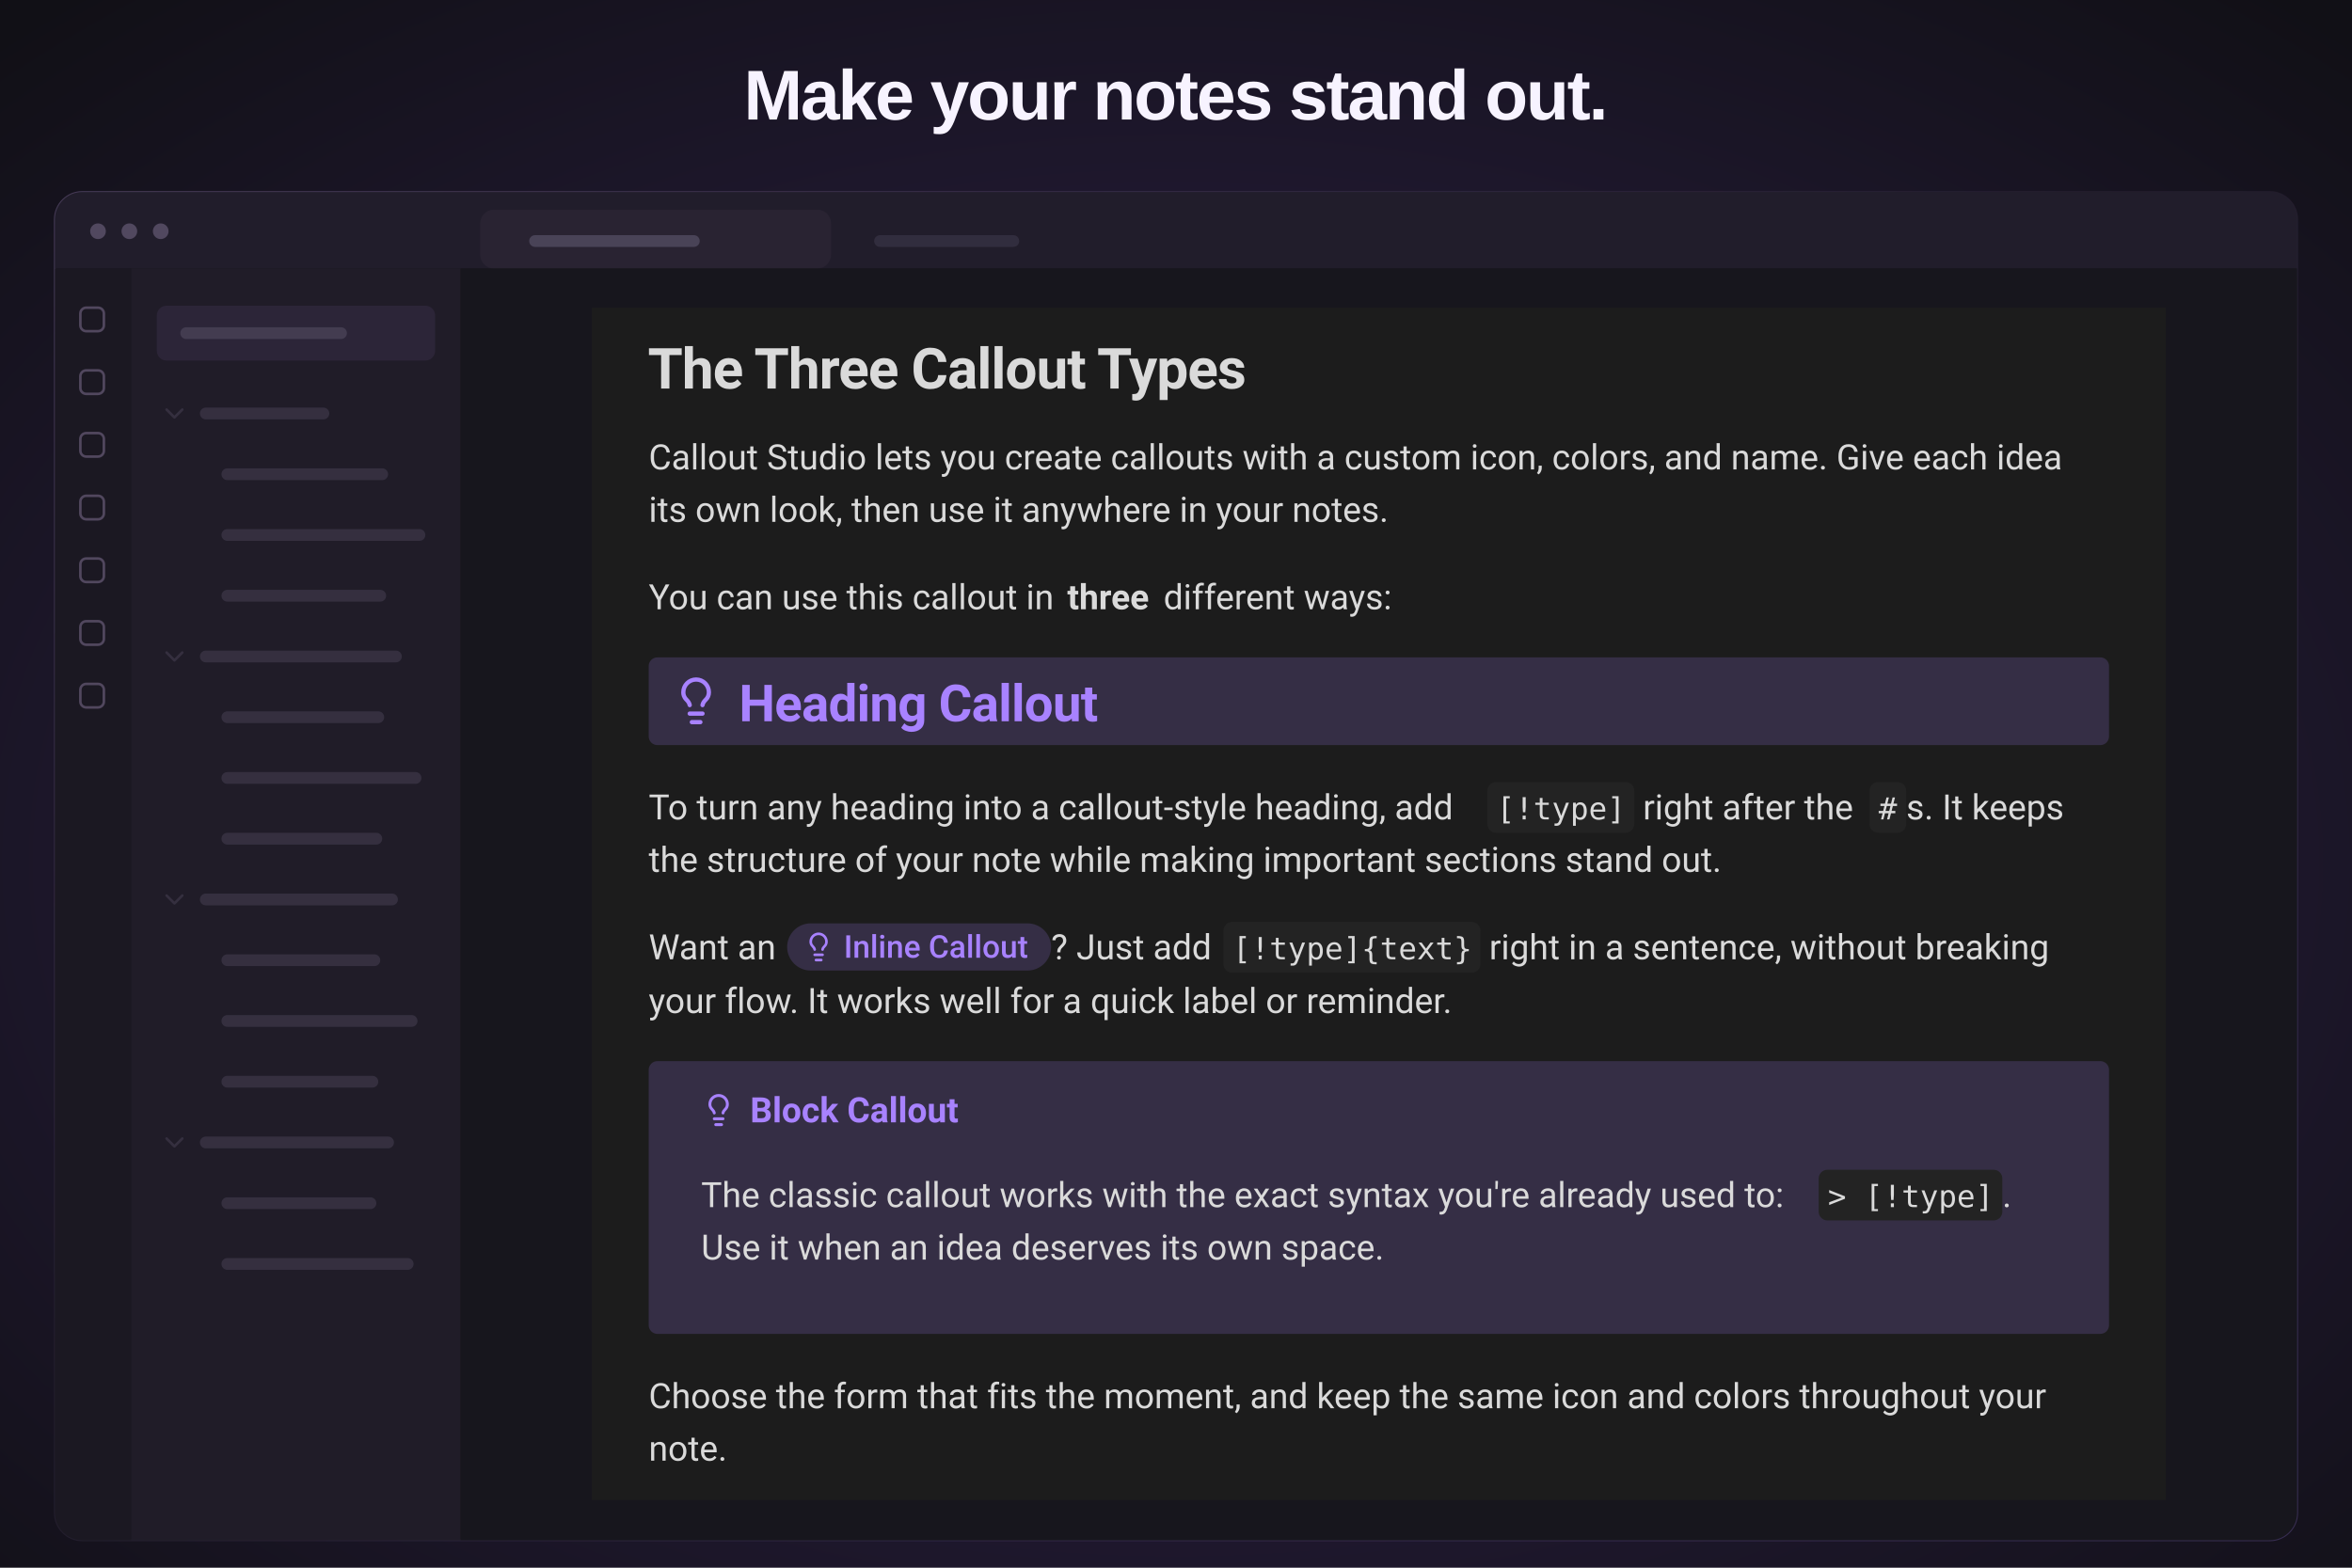
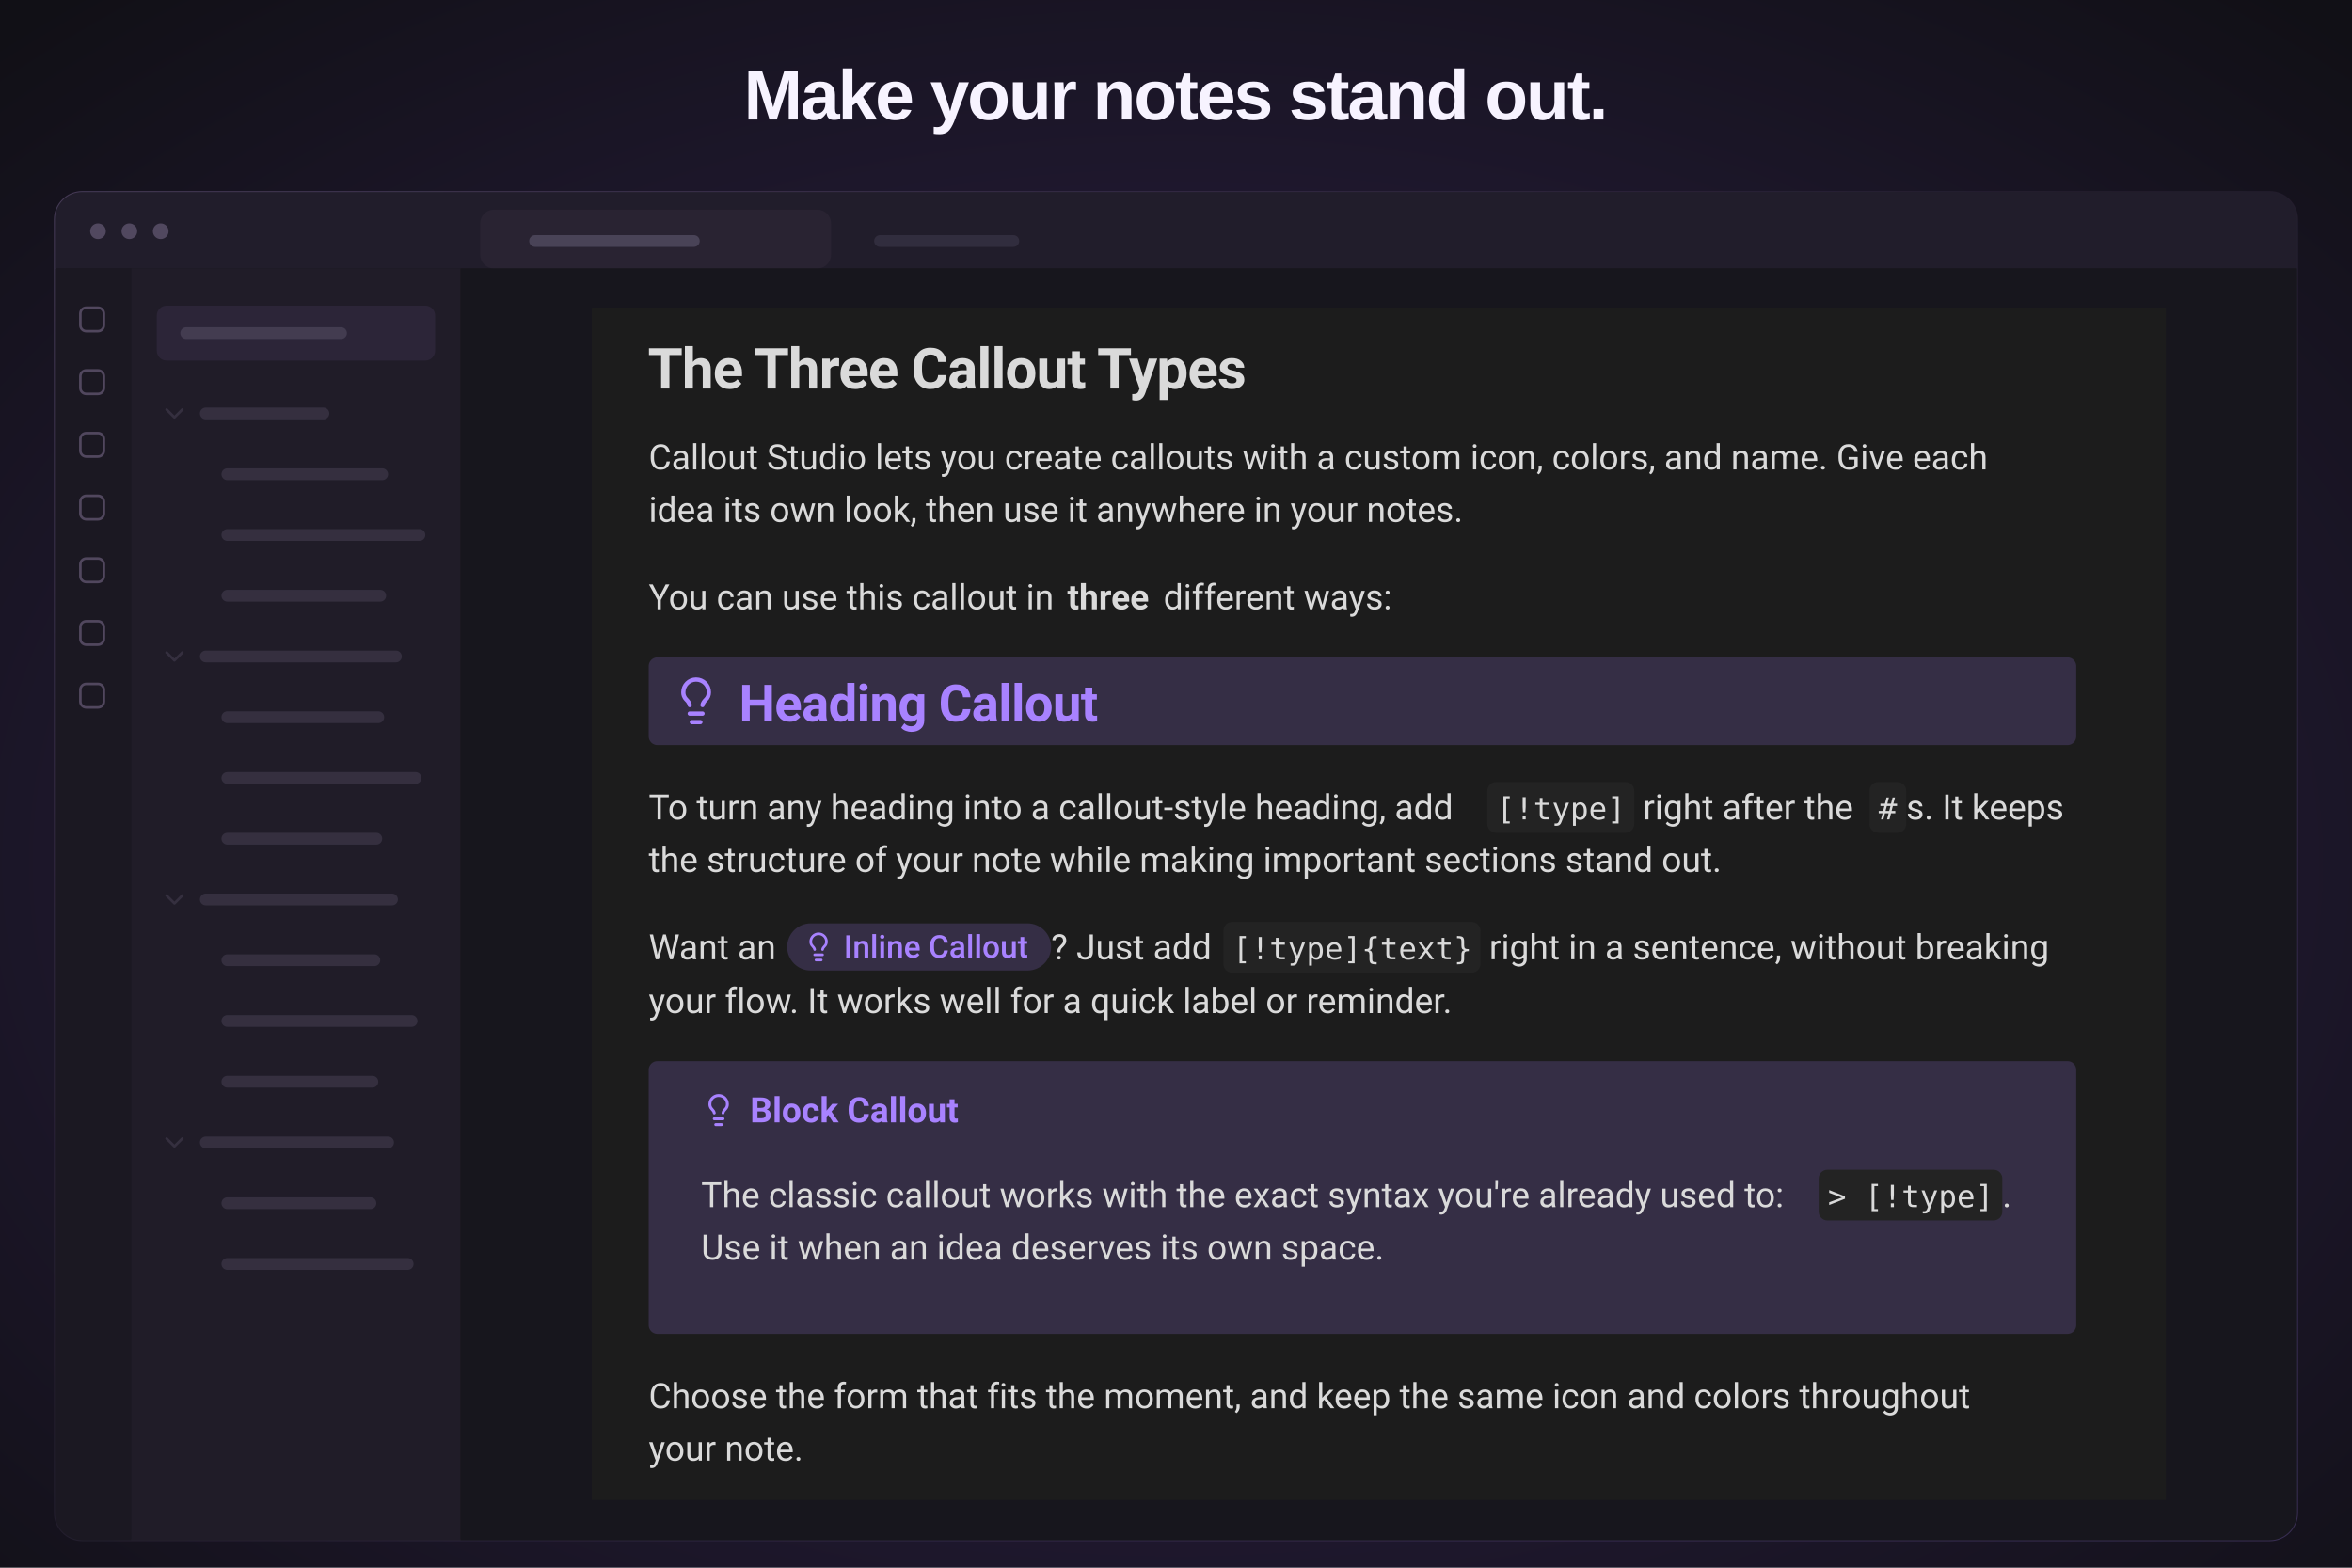
<svg xmlns="http://www.w3.org/2000/svg" width="1200" height="800" viewBox="0 0 1200 800" role="img" aria-labelledby="title description">
  <defs>
    <radialGradient id="ambient" cx="50%" cy="55%" r="72%">
      <stop stop-color="#392565" />
      <stop offset=".5" stop-color="#211932" />
      <stop offset="1" stop-color="#111016" />
    </radialGradient>
    <linearGradient id="rim" x2="1" y2="1">
      <stop stop-color="#75628F" stop-opacity=".5" />
      <stop offset=".45" stop-color="#43384F" stop-opacity=".25" />
      <stop offset="1" stop-color="#8B6DD0" stop-opacity=".3" />
    </linearGradient>
    <clipPath id="workspace">
      <rect x="28" y="98" width="1144" height="688" rx="14" fill="white" />
    </clipPath>
  </defs>
  <rect x="0" y="0" width="1200" height="800" rx="0" fill="url(#ambient)" />
  <text x="600" y="61" font-family="Arial, Helvetica, sans-serif" font-size="36" fill="#F7F3FF" font-weight="700" letter-spacing="-1" text-anchor="middle">Make your notes stand out.</text>
  <rect x="28" y="98" width="1144" height="688" rx="14" fill="#17161d" stroke="url(#rim)" />
  <g clip-path="url(#workspace)">
    <rect x="28" y="98" width="1144" height="39" rx="0" fill="#211D2B" />
    <circle cx="50" cy="118" r="4" fill="#51485F" />
    <circle cx="66" cy="118" r="4" fill="#51485F" />
    <circle cx="82" cy="118" r="4" fill="#51485F" />
    <rect x="245" y="107" width="179" height="30" rx="7" fill="#292332" />
    <rect x="270" y="120" width="87" height="6" rx="3" fill="#514B60" opacity="0.8" />
    <rect x="446" y="120" width="74" height="6" rx="3" fill="#514B60" opacity="0.35" />
    <rect x="28" y="137" width="39" height="649" rx="0" fill="#1B1822" />
    <rect x="67" y="137" width="168" height="649" rx="0" fill="#201C28" />
    <rect x="41" y="157" width="12" height="12" rx="3" fill="none" stroke="#51475E" stroke-width="1.3" />
    <rect x="41" y="189" width="12" height="12" rx="3" fill="none" stroke="#51475E" stroke-width="1.3" />
    <rect x="41" y="221" width="12" height="12" rx="3" fill="none" stroke="#51475E" stroke-width="1.3" />
    <rect x="41" y="253" width="12" height="12" rx="3" fill="none" stroke="#51475E" stroke-width="1.3" />
    <rect x="41" y="285" width="12" height="12" rx="3" fill="none" stroke="#51475E" stroke-width="1.3" />
    <rect x="41" y="317" width="12" height="12" rx="3" fill="none" stroke="#51475E" stroke-width="1.3" />
    <rect x="41" y="349" width="12" height="12" rx="3" fill="none" stroke="#51475E" stroke-width="1.3" />
    <rect x="80" y="156" width="142" height="28" rx="5" fill="#2C2538" />
    <rect x="92" y="167" width="85" height="6" rx="3" fill="#514B60" opacity="0.6" />
    <path d="M85 209l4 4 4-4" fill="none" stroke="#514B60" opacity="0.42" stroke-width="1.3" stroke-linecap="round" stroke-linejoin="round" />
    <rect x="102" y="208" width="66" height="6" rx="3" fill="#514B60" opacity="0.42" />
    <rect x="113" y="239" width="85" height="6" rx="3" fill="#514B60" opacity="0.42" />
    <rect x="113" y="270" width="104" height="6" rx="3" fill="#514B60" opacity="0.42" />
    <rect x="113" y="301" width="84" height="6" rx="3" fill="#514B60" opacity="0.42" />
    <path d="M85 333l4 4 4-4" fill="none" stroke="#514B60" opacity="0.42" stroke-width="1.3" stroke-linecap="round" stroke-linejoin="round" />
    <rect x="102" y="332" width="103" height="6" rx="3" fill="#514B60" opacity="0.42" />
    <rect x="113" y="363" width="83" height="6" rx="3" fill="#514B60" opacity="0.42" />
    <rect x="113" y="394" width="102" height="6" rx="3" fill="#514B60" opacity="0.42" />
    <rect x="113" y="425" width="82" height="6" rx="3" fill="#514B60" opacity="0.42" />
    <path d="M85 457l4 4 4-4" fill="none" stroke="#514B60" opacity="0.42" stroke-width="1.3" stroke-linecap="round" stroke-linejoin="round" />
    <rect x="102" y="456" width="101" height="6" rx="3" fill="#514B60" opacity="0.42" />
    <rect x="113" y="487" width="81" height="6" rx="3" fill="#514B60" opacity="0.42" />
    <rect x="113" y="518" width="100" height="6" rx="3" fill="#514B60" opacity="0.42" />
    <rect x="113" y="549" width="80" height="6" rx="3" fill="#514B60" opacity="0.42" />
    <path d="M85 581l4 4 4-4" fill="none" stroke="#514B60" opacity="0.42" stroke-width="1.3" stroke-linecap="round" stroke-linejoin="round" />
    <rect x="102" y="580" width="99" height="6" rx="3" fill="#514B60" opacity="0.42" />
    <rect x="113" y="611" width="79" height="6" rx="3" fill="#514B60" opacity="0.42" />
    <rect x="113" y="642" width="98" height="6" rx="3" fill="#514B60" opacity="0.42" />
  </g>
  <g clip-path="url(#workspace)">
    <rect x="235" y="137" width="937" height="649" rx="0" fill="#17161d" />
  </g>
  <g transform="translate(301.9615 157) scale(1.115385)">
    <defs>
      <clipPath id="02-notes-clip-1">
-         <rect x="50" y="377.52" width="632" height="80" rx="0" fill="white" />
+         <rect x="50" y="377.52" width="617" height="80" rx="0" fill="white" />
      </clipPath>
      <clipPath id="02-notes-clip-2">
-         <rect x="26" y="344.72" width="668" height="124.8" rx="4" fill="white" />
+         <rect x="26" y="344.72" width="653" height="124.8" rx="4" fill="white" />
      </clipPath>
      <clipPath id="02-notes-clip-3">
        <rect x="0" y="0" width="720" height="545.52" rx="0" fill="white" />
      </clipPath>
    </defs>
    <rect x="0" y="0" width="720" height="546" rx="12" fill="transparent" />
    <rect x="0" y="0" width="720" height="545.52" rx="0" fill="rgb(28, 28, 28)" />
    <g clip-path="url(#02-notes-clip-3)">
      <text x="26" y="37" fill="rgb(218, 218, 218)" font-family="&quot;??&quot;, &quot;??&quot;, ui-sans-serif, -apple-system, &quot;system-ui&quot;, system-ui, &quot;Segoe UI&quot;, &quot;Google Sans Flex&quot;, Roboto, &quot;Inter Variable&quot;, Inter, &quot;Apple Color Emoji&quot;, &quot;Segoe UI Emoji&quot;, &quot;Segoe UI Symbol&quot;, sans-serif" font-size="25.888px" font-weight="700" font-style="normal" direction="ltr" unicode-bidi="embed" letter-spacing="-0.39" textLength="282.76" lengthAdjust="spacing" xml:space="preserve">The Three Callout Types</text>
-       <text x="26" y="74" fill="rgb(218, 218, 218)" font-family="&quot;??&quot;, &quot;??&quot;, ui-sans-serif, -apple-system, &quot;system-ui&quot;, system-ui, &quot;Segoe UI&quot;, &quot;Google Sans Flex&quot;, Roboto, &quot;Inter Variable&quot;, Inter, &quot;Apple Color Emoji&quot;, &quot;Segoe UI Emoji&quot;, &quot;Segoe UI Symbol&quot;, sans-serif" font-size="16px" font-weight="400" font-style="normal" direction="ltr" unicode-bidi="embed" letter-spacing="0" textLength="659.93" lengthAdjust="spacing" xml:space="preserve">Callout Studio lets you create callouts with a custom icon, colors, and name. Give each idea</text>
-       <text x="26" y="98" fill="rgb(218, 218, 218)" font-family="&quot;??&quot;, &quot;??&quot;, ui-sans-serif, -apple-system, &quot;system-ui&quot;, system-ui, &quot;Segoe UI&quot;, &quot;Google Sans Flex&quot;, Roboto, &quot;Inter Variable&quot;, Inter, &quot;Apple Color Emoji&quot;, &quot;Segoe UI Emoji&quot;, &quot;Segoe UI Symbol&quot;, sans-serif" font-size="16px" font-weight="400" font-style="normal" direction="ltr" unicode-bidi="embed" letter-spacing="0" textLength="346.53" lengthAdjust="spacing" xml:space="preserve">its own look, then use it anywhere in your notes.</text>
+       <text x="26" y="74" fill="rgb(218, 218, 218)" font-family="&quot;??&quot;, &quot;??&quot;, ui-sans-serif, -apple-system, &quot;system-ui&quot;, system-ui, &quot;Segoe UI&quot;, &quot;Google Sans Flex&quot;, Roboto, &quot;Inter Variable&quot;, Inter, &quot;Apple Color Emoji&quot;, &quot;Segoe UI Emoji&quot;, &quot;Segoe UI Symbol&quot;, sans-serif" font-size="16px" font-weight="400" font-style="normal" direction="ltr" unicode-bidi="embed" letter-spacing="0" textLength="625.24" lengthAdjust="spacing" xml:space="preserve">Callout Studio lets you create callouts with a custom icon, colors, and name. Give each</text>
+       <text x="26" y="98" fill="rgb(218, 218, 218)" font-family="&quot;??&quot;, &quot;??&quot;, ui-sans-serif, -apple-system, &quot;system-ui&quot;, system-ui, &quot;Segoe UI&quot;, &quot;Google Sans Flex&quot;, Roboto, &quot;Inter Variable&quot;, Inter, &quot;Apple Color Emoji&quot;, &quot;Segoe UI Emoji&quot;, &quot;Segoe UI Symbol&quot;, sans-serif" font-size="16px" font-weight="400" font-style="normal" direction="ltr" unicode-bidi="embed" letter-spacing="0" textLength="381.22" lengthAdjust="spacing" xml:space="preserve">idea its own look, then use it anywhere in your notes.</text>
      <text x="26" y="138" fill="rgb(218, 218, 218)" font-family="&quot;??&quot;, &quot;??&quot;, ui-sans-serif, -apple-system, &quot;system-ui&quot;, system-ui, &quot;Segoe UI&quot;, &quot;Google Sans Flex&quot;, Roboto, &quot;Inter Variable&quot;, Inter, &quot;Apple Color Emoji&quot;, &quot;Segoe UI Emoji&quot;, &quot;Segoe UI Symbol&quot;, sans-serif" font-size="16px" font-weight="400" font-style="normal" direction="ltr" unicode-bidi="embed" letter-spacing="0" textLength="191.49" lengthAdjust="spacing" xml:space="preserve">You can use this callout in </text>
      <text x="217.48" y="138" fill="rgb(218, 218, 218)" font-family="&quot;??&quot;, &quot;??&quot;, ui-sans-serif, -apple-system, &quot;system-ui&quot;, system-ui, &quot;Segoe UI&quot;, &quot;Google Sans Flex&quot;, Roboto, &quot;Inter Variable&quot;, Inter, &quot;Apple Color Emoji&quot;, &quot;Segoe UI Emoji&quot;, &quot;Segoe UI Symbol&quot;, sans-serif" font-size="16px" font-weight="600" font-style="normal" direction="ltr" unicode-bidi="embed" letter-spacing="0" textLength="40.04" lengthAdjust="spacing" xml:space="preserve">three</text>
      <text x="257.52" y="138" fill="rgb(218, 218, 218)" font-family="&quot;??&quot;, &quot;??&quot;, ui-sans-serif, -apple-system, &quot;system-ui&quot;, system-ui, &quot;Segoe UI&quot;, &quot;Google Sans Flex&quot;, Roboto, &quot;Inter Variable&quot;, Inter, &quot;Apple Color Emoji&quot;, &quot;Segoe UI Emoji&quot;, &quot;Segoe UI Symbol&quot;, sans-serif" font-size="16px" font-weight="400" font-style="normal" direction="ltr" unicode-bidi="embed" letter-spacing="0" textLength="110.55" lengthAdjust="spacing" xml:space="preserve"> different ways:</text>
-       <rect x="26" y="160" width="668" height="40.14" rx="4" fill="rgba(160.01, 122.99, 243.99, 0.19)" />
+       <rect x="26" y="160" width="653" height="40.14" rx="4" fill="rgba(160.01, 122.99, 243.99, 0.19)" />
      <g fill="none" stroke="rgb(168, 130, 255)" stroke-width="2px" stroke-linecap="round" stroke-linejoin="round" fill-rule="nonzero" clip-rule="nonzero" opacity="1" transform="matrix(0.9746094 0 0 0.9746094 36 168.183)">
        <path d="M15 14c.2-1 .7-1.7 1.5-2.5 1-.9 1.5-2.2 1.5-3.5A6 6 0 0 0 6 8c0 1 .2 2.2 1.5 3.5.7.7 1.3 1.5 1.5 2.5" fill="none" stroke="rgb(168, 130, 255)" stroke-width="2px" stroke-linecap="round" stroke-linejoin="round" fill-rule="nonzero" clip-rule="nonzero" opacity="1" />
        <path d="M9 18h6" fill="none" stroke="rgb(168, 130, 255)" stroke-width="2px" stroke-linecap="round" stroke-linejoin="round" fill-rule="nonzero" clip-rule="nonzero" opacity="1" />
        <path d="M10 22h4" fill="none" stroke="rgb(168, 130, 255)" stroke-width="2px" stroke-linecap="round" stroke-linejoin="round" fill-rule="nonzero" clip-rule="nonzero" opacity="1" />
      </g>
      <text x="67.56" y="189.23" fill="rgb(168, 130, 255)" font-family="&quot;??&quot;, &quot;??&quot;, ui-sans-serif, -apple-system, &quot;system-ui&quot;, system-ui, &quot;Segoe UI&quot;, &quot;Google Sans Flex&quot;, Roboto, &quot;Inter Variable&quot;, Inter, &quot;Apple Color Emoji&quot;, &quot;Segoe UI Emoji&quot;, &quot;Segoe UI Symbol&quot;, sans-serif" font-size="23.392px" font-weight="680" font-style="normal" direction="ltr" unicode-bidi="embed" letter-spacing="-0.26" textLength="169.72" lengthAdjust="spacing" xml:space="preserve">Heading Callout</text>
      <text x="26" y="234.14" fill="rgb(218, 218, 218)" font-family="&quot;??&quot;, &quot;??&quot;, ui-sans-serif, -apple-system, &quot;system-ui&quot;, system-ui, &quot;Segoe UI&quot;, &quot;Google Sans Flex&quot;, Roboto, &quot;Inter Variable&quot;, Inter, &quot;Apple Color Emoji&quot;, &quot;Segoe UI Emoji&quot;, &quot;Segoe UI Symbol&quot;, sans-serif" font-size="16px" font-weight="400" font-style="normal" direction="ltr" unicode-bidi="embed" letter-spacing="0" textLength="383.63" lengthAdjust="spacing" xml:space="preserve">To turn any heading into a callout-style heading, add </text>
      <rect x="409.63" y="217.05" width="67.19" height="23.19" rx="4" fill="rgb(35, 35, 35)" />
      <text x="413.81" y="234.14" fill="rgb(218, 218, 218)" font-family="&quot;??&quot;, &quot;??&quot;, ui-monospace, SFMono-Regular, &quot;Cascadia Mono&quot;, &quot;Roboto Mono&quot;, &quot;DejaVu Sans Mono&quot;, &quot;Liberation Mono&quot;, Menlo, Monaco, Consolas, &quot;Source Code Pro&quot;, monospace" font-size="14px" font-weight="400" font-style="normal" direction="ltr" unicode-bidi="embed" letter-spacing="0" textLength="58.82" lengthAdjust="spacing" xml:space="preserve">[!type]</text>
      <text x="476.81" y="234.14" fill="rgb(218, 218, 218)" font-family="&quot;??&quot;, &quot;??&quot;, ui-sans-serif, -apple-system, &quot;system-ui&quot;, system-ui, &quot;Segoe UI&quot;, &quot;Google Sans Flex&quot;, Roboto, &quot;Inter Variable&quot;, Inter, &quot;Apple Color Emoji&quot;, &quot;Segoe UI Emoji&quot;, &quot;Segoe UI Symbol&quot;, sans-serif" font-size="16px" font-weight="400" font-style="normal" direction="ltr" unicode-bidi="embed" letter-spacing="0" textLength="107.63" lengthAdjust="spacing" xml:space="preserve"> right after the </text>
      <rect x="584.44" y="217.05" width="16.78" height="23.19" rx="4" fill="rgb(35, 35, 35)" />
      <text x="588.63" y="234.14" fill="rgb(218, 218, 218)" font-family="&quot;??&quot;, &quot;??&quot;, ui-monospace, SFMono-Regular, &quot;Cascadia Mono&quot;, &quot;Roboto Mono&quot;, &quot;DejaVu Sans Mono&quot;, &quot;Liberation Mono&quot;, Menlo, Monaco, Consolas, &quot;Source Code Pro&quot;, monospace" font-size="14px" font-weight="400" font-style="normal" direction="ltr" unicode-bidi="embed" letter-spacing="0" textLength="8.41" lengthAdjust="spacing" xml:space="preserve">#</text>
      <text x="601.22" y="234.14" fill="rgb(218, 218, 218)" font-family="&quot;??&quot;, &quot;??&quot;, ui-sans-serif, -apple-system, &quot;system-ui&quot;, system-ui, &quot;Segoe UI&quot;, &quot;Google Sans Flex&quot;, Roboto, &quot;Inter Variable&quot;, Inter, &quot;Apple Color Emoji&quot;, &quot;Segoe UI Emoji&quot;, &quot;Segoe UI Symbol&quot;, sans-serif" font-size="16px" font-weight="400" font-style="normal" direction="ltr" unicode-bidi="embed" letter-spacing="0" textLength="73.5" lengthAdjust="spacing" xml:space="preserve">s. It keeps</text>
      <text x="26" y="258.14" fill="rgb(218, 218, 218)" font-family="&quot;??&quot;, &quot;??&quot;, ui-sans-serif, -apple-system, &quot;system-ui&quot;, system-ui, &quot;Segoe UI&quot;, &quot;Google Sans Flex&quot;, Roboto, &quot;Inter Variable&quot;, Inter, &quot;Apple Color Emoji&quot;, &quot;Segoe UI Emoji&quot;, &quot;Segoe UI Symbol&quot;, sans-serif" font-size="16px" font-weight="400" font-style="normal" direction="ltr" unicode-bidi="embed" letter-spacing="0" textLength="500.29" lengthAdjust="spacing" xml:space="preserve">the structure of your note while making important sections stand out.</text>
      <text x="26" y="298.14" fill="rgb(218, 218, 218)" font-family="&quot;??&quot;, &quot;??&quot;, ui-sans-serif, -apple-system, &quot;system-ui&quot;, system-ui, &quot;Segoe UI&quot;, &quot;Google Sans Flex&quot;, Roboto, &quot;Inter Variable&quot;, Inter, &quot;Apple Color Emoji&quot;, &quot;Segoe UI Emoji&quot;, &quot;Segoe UI Symbol&quot;, sans-serif" font-size="16px" font-weight="400" font-style="normal" direction="ltr" unicode-bidi="embed" letter-spacing="0" textLength="63.35" lengthAdjust="spacing" xml:space="preserve">Want an </text>
      <rect x="89.34" y="281.69" width="120.73" height="21.59" rx="10.8" fill="rgba(160.01, 122.99, 243.99, 0.19)" />
      <g fill="none" stroke="rgb(168, 130, 255)" stroke-width="2px" stroke-linecap="round" stroke-linejoin="round" fill-rule="nonzero" clip-rule="nonzero" opacity="1" transform="matrix(0.5996094 0 0 0.5996094 96.53125 285.2812)">
        <path d="M15 14c.2-1 .7-1.7 1.5-2.5 1-.9 1.5-2.2 1.5-3.5A6 6 0 0 0 6 8c0 1 .2 2.2 1.5 3.5.7.7 1.3 1.5 1.5 2.5" fill="none" stroke="rgb(168, 130, 255)" stroke-width="2px" stroke-linecap="round" stroke-linejoin="round" fill-rule="nonzero" clip-rule="nonzero" opacity="1" />
        <path d="M9 18h6" fill="none" stroke="rgb(168, 130, 255)" stroke-width="2px" stroke-linecap="round" stroke-linejoin="round" fill-rule="nonzero" clip-rule="nonzero" opacity="1" />
        <path d="M10 22h4" fill="none" stroke="rgb(168, 130, 255)" stroke-width="2px" stroke-linecap="round" stroke-linejoin="round" fill-rule="nonzero" clip-rule="nonzero" opacity="1" />
      </g>
      <text x="115.23" y="297.41" fill="rgb(168, 130, 255)" font-family="&quot;??&quot;, &quot;??&quot;, ui-sans-serif, -apple-system, &quot;system-ui&quot;, system-ui, &quot;Segoe UI&quot;, &quot;Google Sans Flex&quot;, Roboto, &quot;Inter Variable&quot;, Inter, &quot;Apple Color Emoji&quot;, &quot;Segoe UI Emoji&quot;, &quot;Segoe UI Symbol&quot;, sans-serif" font-size="14.4px" font-weight="500" font-style="normal" direction="ltr" unicode-bidi="embed" letter-spacing="0" textLength="87.66" lengthAdjust="spacing" xml:space="preserve">Inline Callout</text>
      <text x="210.08" y="298.14" fill="rgb(218, 218, 218)" font-family="&quot;??&quot;, &quot;??&quot;, ui-sans-serif, -apple-system, &quot;system-ui&quot;, system-ui, &quot;Segoe UI&quot;, &quot;Google Sans Flex&quot;, Roboto, &quot;Inter Variable&quot;, Inter, &quot;Apple Color Emoji&quot;, &quot;Segoe UI Emoji&quot;, &quot;Segoe UI Symbol&quot;, sans-serif" font-size="16px" font-weight="400" font-style="normal" direction="ltr" unicode-bidi="embed" letter-spacing="0" textLength="78.81" lengthAdjust="spacing" xml:space="preserve">? Just add </text>
      <rect x="288.89" y="281.05" width="117.59" height="23.19" rx="4" fill="rgb(35, 35, 35)" />
      <text x="293.08" y="298.14" fill="rgb(218, 218, 218)" font-family="&quot;??&quot;, &quot;??&quot;, ui-monospace, SFMono-Regular, &quot;Cascadia Mono&quot;, &quot;Roboto Mono&quot;, &quot;DejaVu Sans Mono&quot;, &quot;Liberation Mono&quot;, Menlo, Monaco, Consolas, &quot;Source Code Pro&quot;, monospace" font-size="14px" font-weight="400" font-style="normal" direction="ltr" unicode-bidi="embed" letter-spacing="0" textLength="109.22" lengthAdjust="spacing" xml:space="preserve">[!type]{text}</text>
      <text x="406.48" y="298.14" fill="rgb(218, 218, 218)" font-family="&quot;??&quot;, &quot;??&quot;, ui-sans-serif, -apple-system, &quot;system-ui&quot;, system-ui, &quot;Segoe UI&quot;, &quot;Google Sans Flex&quot;, Roboto, &quot;Inter Variable&quot;, Inter, &quot;Apple Color Emoji&quot;, &quot;Segoe UI Emoji&quot;, &quot;Segoe UI Symbol&quot;, sans-serif" font-size="16px" font-weight="400" font-style="normal" direction="ltr" unicode-bidi="embed" letter-spacing="0" textLength="267.69" lengthAdjust="spacing" xml:space="preserve"> right in a sentence, without breaking</text>
      <text x="26" y="322.72" fill="rgb(218, 218, 218)" font-family="&quot;??&quot;, &quot;??&quot;, ui-sans-serif, -apple-system, &quot;system-ui&quot;, system-ui, &quot;Segoe UI&quot;, &quot;Google Sans Flex&quot;, Roboto, &quot;Inter Variable&quot;, Inter, &quot;Apple Color Emoji&quot;, &quot;Segoe UI Emoji&quot;, &quot;Segoe UI Symbol&quot;, sans-serif" font-size="16px" font-weight="400" font-style="normal" direction="ltr" unicode-bidi="embed" letter-spacing="0" textLength="372.74" lengthAdjust="spacing" xml:space="preserve">your flow. It works well for a quick label or reminder.</text>
-       <rect x="26" y="344.72" width="668" height="124.8" rx="4" fill="rgba(160.01, 122.99, 243.99, 0.19)" />
+       <rect x="26" y="344.72" width="653" height="124.8" rx="4" fill="rgba(160.01, 122.99, 243.99, 0.19)" />
      <g clip-path="url(#02-notes-clip-2)">
        <g fill="none" stroke="rgb(168, 130, 255)" stroke-width="2px" stroke-linecap="round" stroke-linejoin="round" fill-rule="nonzero" clip-rule="nonzero" opacity="1" transform="matrix(0.6666667 0 0 0.6666667 50 359.1094)">
          <path d="M15 14c.2-1 .7-1.7 1.5-2.5 1-.9 1.5-2.2 1.5-3.5A6 6 0 0 0 6 8c0 1 .2 2.2 1.5 3.5.7.7 1.3 1.5 1.5 2.5" fill="none" stroke="rgb(168, 130, 255)" stroke-width="2px" stroke-linecap="round" stroke-linejoin="round" fill-rule="nonzero" clip-rule="nonzero" opacity="1" />
          <path d="M9 18h6" fill="none" stroke="rgb(168, 130, 255)" stroke-width="2px" stroke-linecap="round" stroke-linejoin="round" fill-rule="nonzero" clip-rule="nonzero" opacity="1" />
          <path d="M10 22h4" fill="none" stroke="rgb(168, 130, 255)" stroke-width="2px" stroke-linecap="round" stroke-linejoin="round" fill-rule="nonzero" clip-rule="nonzero" opacity="1" />
        </g>
        <text x="72.39" y="372.72" fill="rgb(168, 130, 255)" font-family="&quot;??&quot;, &quot;??&quot;, ui-sans-serif, -apple-system, &quot;system-ui&quot;, system-ui, &quot;Segoe UI&quot;, &quot;Google Sans Flex&quot;, Roboto, &quot;Inter Variable&quot;, Inter, &quot;Apple Color Emoji&quot;, &quot;Segoe UI Emoji&quot;, &quot;Segoe UI Symbol&quot;, sans-serif" font-size="16px" font-weight="600" font-style="normal" direction="ltr" unicode-bidi="embed" letter-spacing="0" textLength="99.75" lengthAdjust="spacing" xml:space="preserve">Block Callout</text>
        <g clip-path="url(#02-notes-clip-1)">
          <text x="50" y="411.52" fill="rgb(218, 218, 218)" font-family="&quot;??&quot;, &quot;??&quot;, ui-sans-serif, -apple-system, &quot;system-ui&quot;, system-ui, &quot;Segoe UI&quot;, &quot;Google Sans Flex&quot;, Roboto, &quot;Inter Variable&quot;, Inter, &quot;Apple Color Emoji&quot;, &quot;Segoe UI Emoji&quot;, &quot;Segoe UI Symbol&quot;, sans-serif" font-size="16px" font-weight="400" font-style="normal" direction="ltr" unicode-bidi="embed" letter-spacing="0" textLength="511.19" lengthAdjust="spacing" xml:space="preserve">The classic callout works with the exact syntax you're already used to: </text>
          <rect x="561.19" y="394.42" width="84" height="23.19" rx="4" fill="rgb(35, 35, 35)" />
          <text x="565.38" y="411.52" fill="rgb(218, 218, 218)" font-family="&quot;??&quot;, &quot;??&quot;, ui-monospace, SFMono-Regular, &quot;Cascadia Mono&quot;, &quot;Roboto Mono&quot;, &quot;DejaVu Sans Mono&quot;, &quot;Liberation Mono&quot;, Menlo, Monaco, Consolas, &quot;Source Code Pro&quot;, monospace" font-size="14px" font-weight="400" font-style="normal" direction="ltr" unicode-bidi="embed" letter-spacing="0" textLength="75.62" lengthAdjust="spacing" xml:space="preserve">&gt; [!type]</text>
          <text x="645.19" y="411.52" fill="rgb(218, 218, 218)" font-family="&quot;??&quot;, &quot;??&quot;, ui-sans-serif, -apple-system, &quot;system-ui&quot;, system-ui, &quot;Segoe UI&quot;, &quot;Google Sans Flex&quot;, Roboto, &quot;Inter Variable&quot;, Inter, &quot;Apple Color Emoji&quot;, &quot;Segoe UI Emoji&quot;, &quot;Segoe UI Symbol&quot;, sans-serif" font-size="16px" font-weight="400" font-style="normal" direction="ltr" unicode-bidi="embed" letter-spacing="0" textLength="4.44" lengthAdjust="spacing" xml:space="preserve">.</text>
          <text x="50" y="435.52" fill="rgb(218, 218, 218)" font-family="&quot;??&quot;, &quot;??&quot;, ui-sans-serif, -apple-system, &quot;system-ui&quot;, system-ui, &quot;Segoe UI&quot;, &quot;Google Sans Flex&quot;, Roboto, &quot;Inter Variable&quot;, Inter, &quot;Apple Color Emoji&quot;, &quot;Segoe UI Emoji&quot;, &quot;Segoe UI Symbol&quot;, sans-serif" font-size="16px" font-weight="400" font-style="normal" direction="ltr" unicode-bidi="embed" letter-spacing="0" textLength="319.03" lengthAdjust="spacing" xml:space="preserve">Use it when an idea deserves its own space.</text>
        </g>
      </g>
-       <text x="26" y="503.52" fill="rgb(218, 218, 218)" font-family="&quot;??&quot;, &quot;??&quot;, ui-sans-serif, -apple-system, &quot;system-ui&quot;, system-ui, &quot;Segoe UI&quot;, &quot;Google Sans Flex&quot;, Roboto, &quot;Inter Variable&quot;, Inter, &quot;Apple Color Emoji&quot;, &quot;Segoe UI Emoji&quot;, &quot;Segoe UI Symbol&quot;, sans-serif" font-size="16px" font-weight="400" font-style="normal" direction="ltr" unicode-bidi="embed" letter-spacing="0" textLength="653.16" lengthAdjust="spacing" xml:space="preserve">Choose the form that fits the moment, and keep the same icon and colors throughout your</text>
-       <text x="26" y="527.52" fill="rgb(218, 218, 218)" font-family="&quot;??&quot;, &quot;??&quot;, ui-sans-serif, -apple-system, &quot;system-ui&quot;, system-ui, &quot;Segoe UI&quot;, &quot;Google Sans Flex&quot;, Roboto, &quot;Inter Variable&quot;, Inter, &quot;Apple Color Emoji&quot;, &quot;Segoe UI Emoji&quot;, &quot;Segoe UI Symbol&quot;, sans-serif" font-size="16px" font-weight="400" font-style="normal" direction="ltr" unicode-bidi="embed" letter-spacing="0" textLength="36.82" lengthAdjust="spacing" xml:space="preserve">note.</text>
+       <text x="26" y="503.52" fill="rgb(218, 218, 218)" font-family="&quot;??&quot;, &quot;??&quot;, ui-sans-serif, -apple-system, &quot;system-ui&quot;, system-ui, &quot;Segoe UI&quot;, &quot;Google Sans Flex&quot;, Roboto, &quot;Inter Variable&quot;, Inter, &quot;Apple Color Emoji&quot;, &quot;Segoe UI Emoji&quot;, &quot;Segoe UI Symbol&quot;, sans-serif" font-size="16px" font-weight="400" font-style="normal" direction="ltr" unicode-bidi="embed" letter-spacing="0" textLength="616.95" lengthAdjust="spacing" xml:space="preserve">Choose the form that fits the moment, and keep the same icon and colors throughout</text>
+       <text x="26" y="527.52" fill="rgb(218, 218, 218)" font-family="&quot;??&quot;, &quot;??&quot;, ui-sans-serif, -apple-system, &quot;system-ui&quot;, system-ui, &quot;Segoe UI&quot;, &quot;Google Sans Flex&quot;, Roboto, &quot;Inter Variable&quot;, Inter, &quot;Apple Color Emoji&quot;, &quot;Segoe UI Emoji&quot;, &quot;Segoe UI Symbol&quot;, sans-serif" font-size="16px" font-weight="400" font-style="normal" direction="ltr" unicode-bidi="embed" letter-spacing="0" textLength="73.01" lengthAdjust="spacing" xml:space="preserve">your note.</text>
    </g>
  </g>
</svg>
